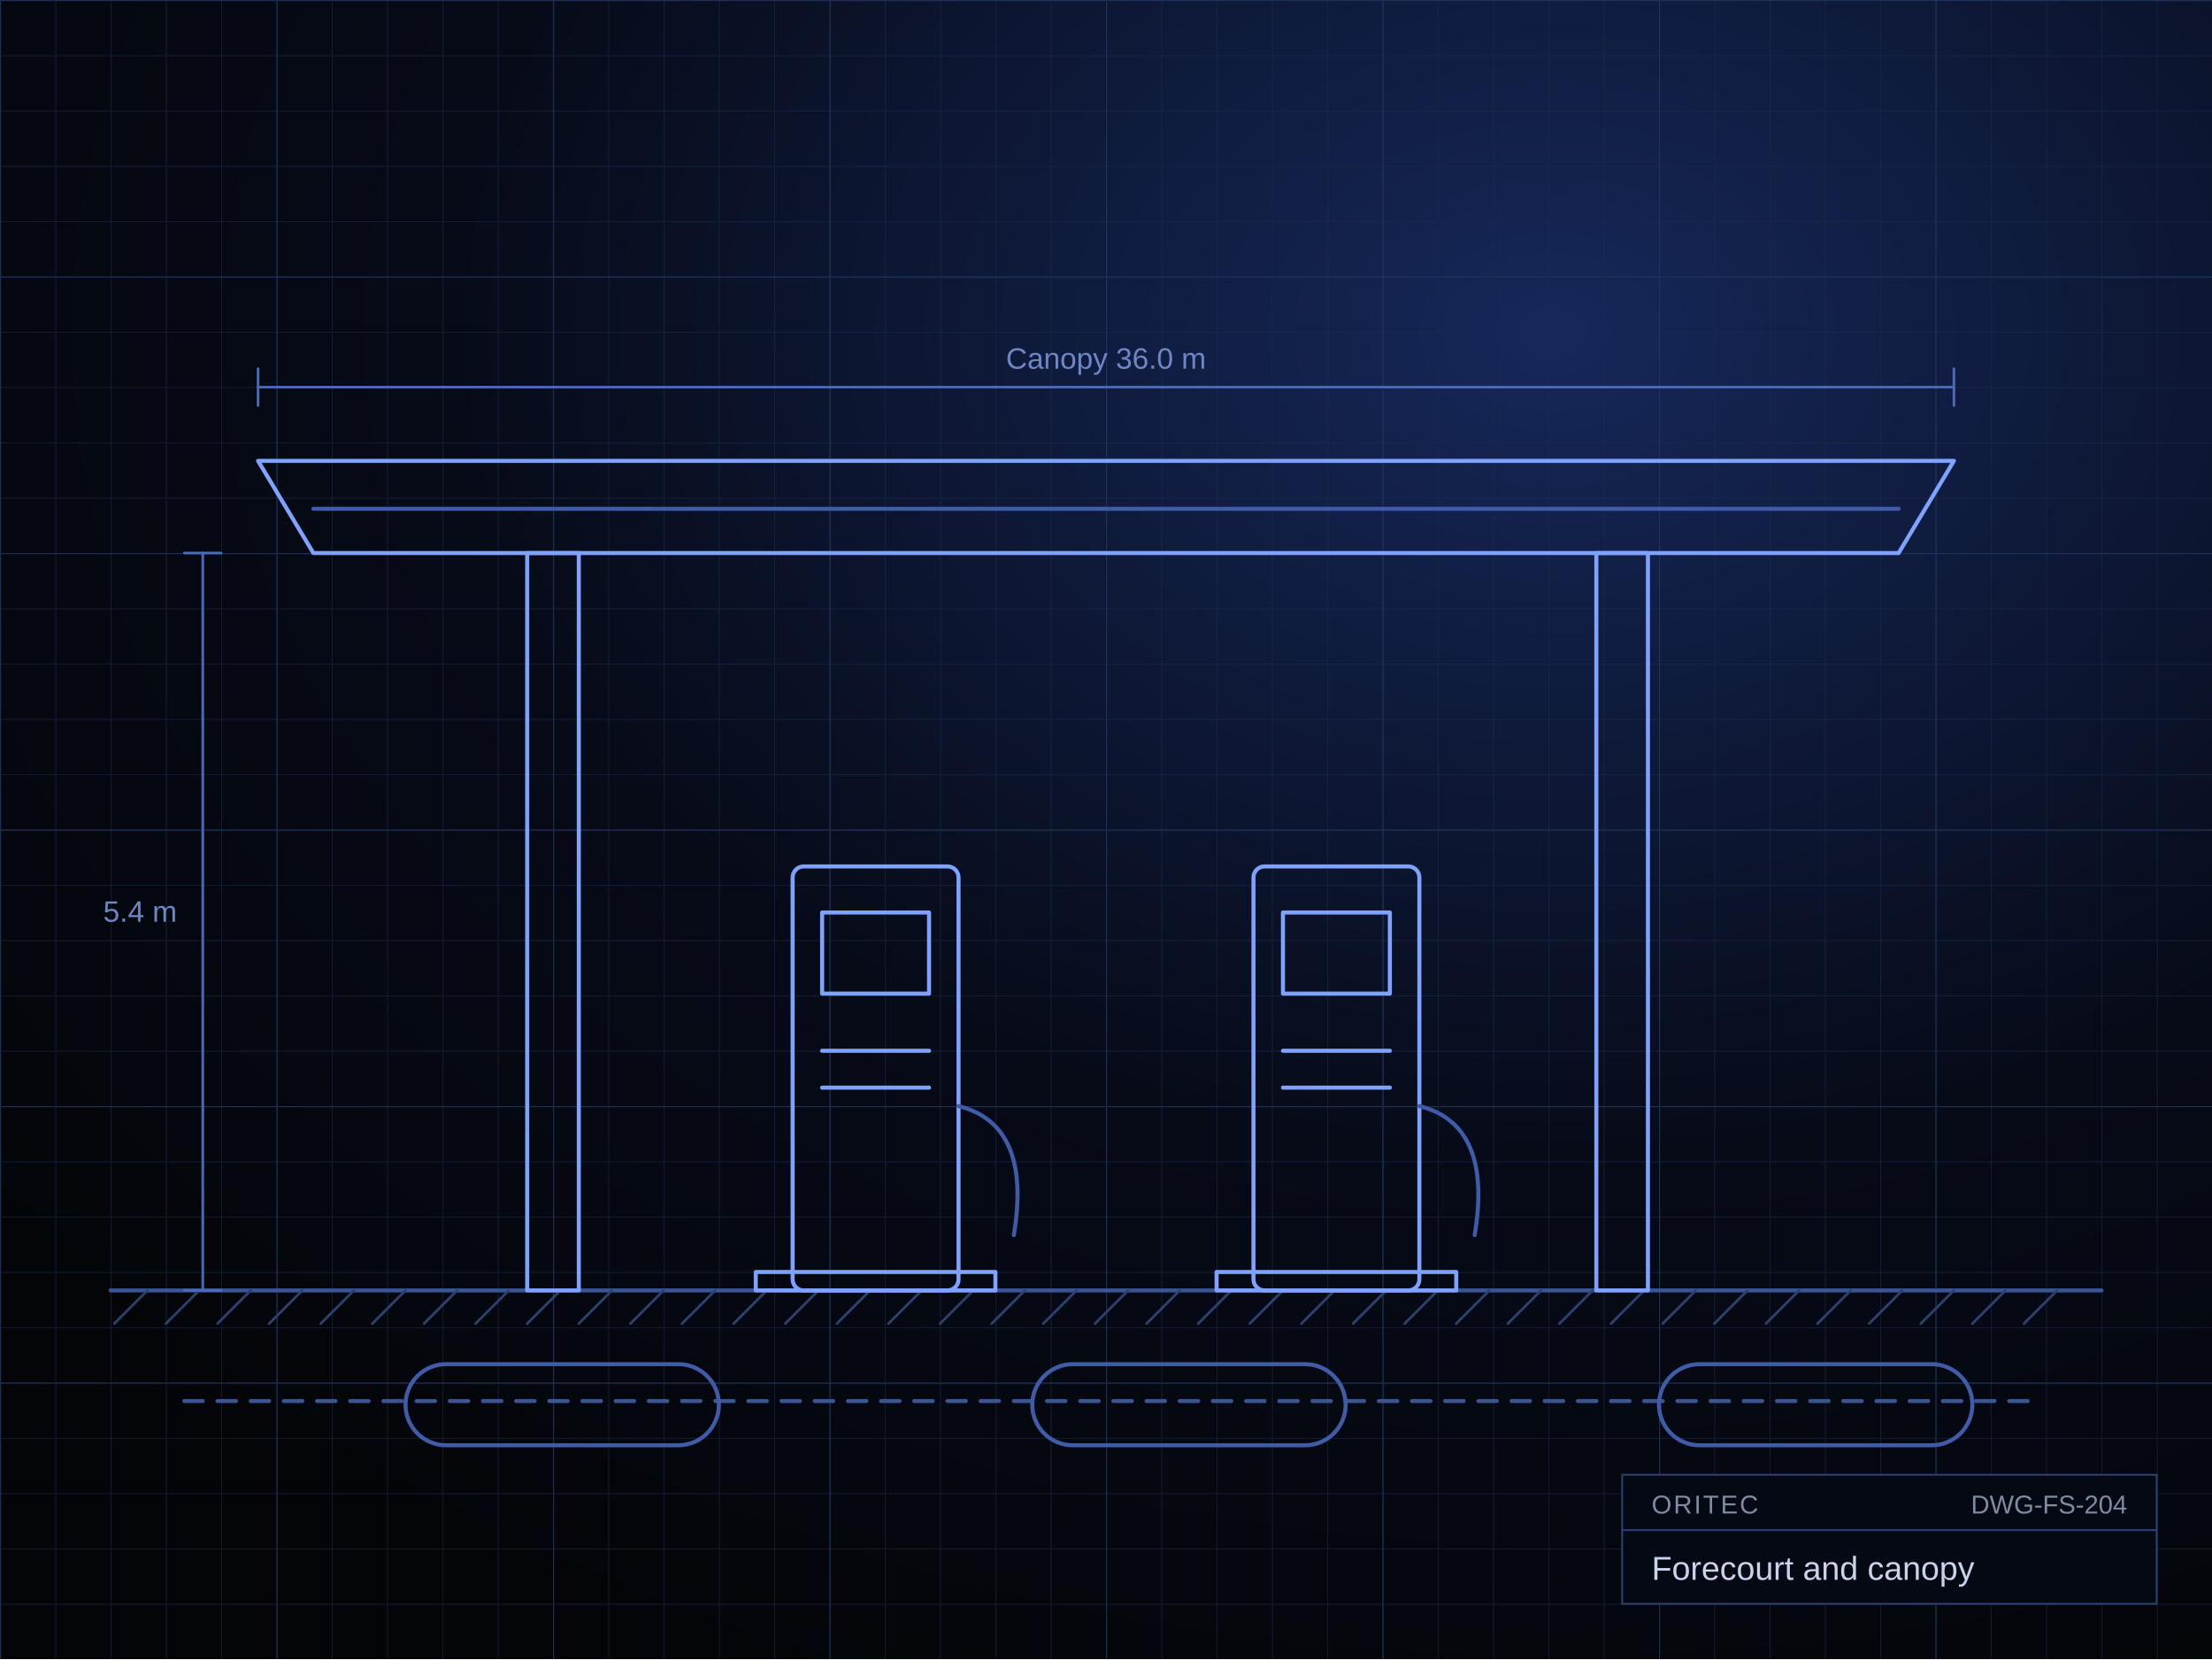
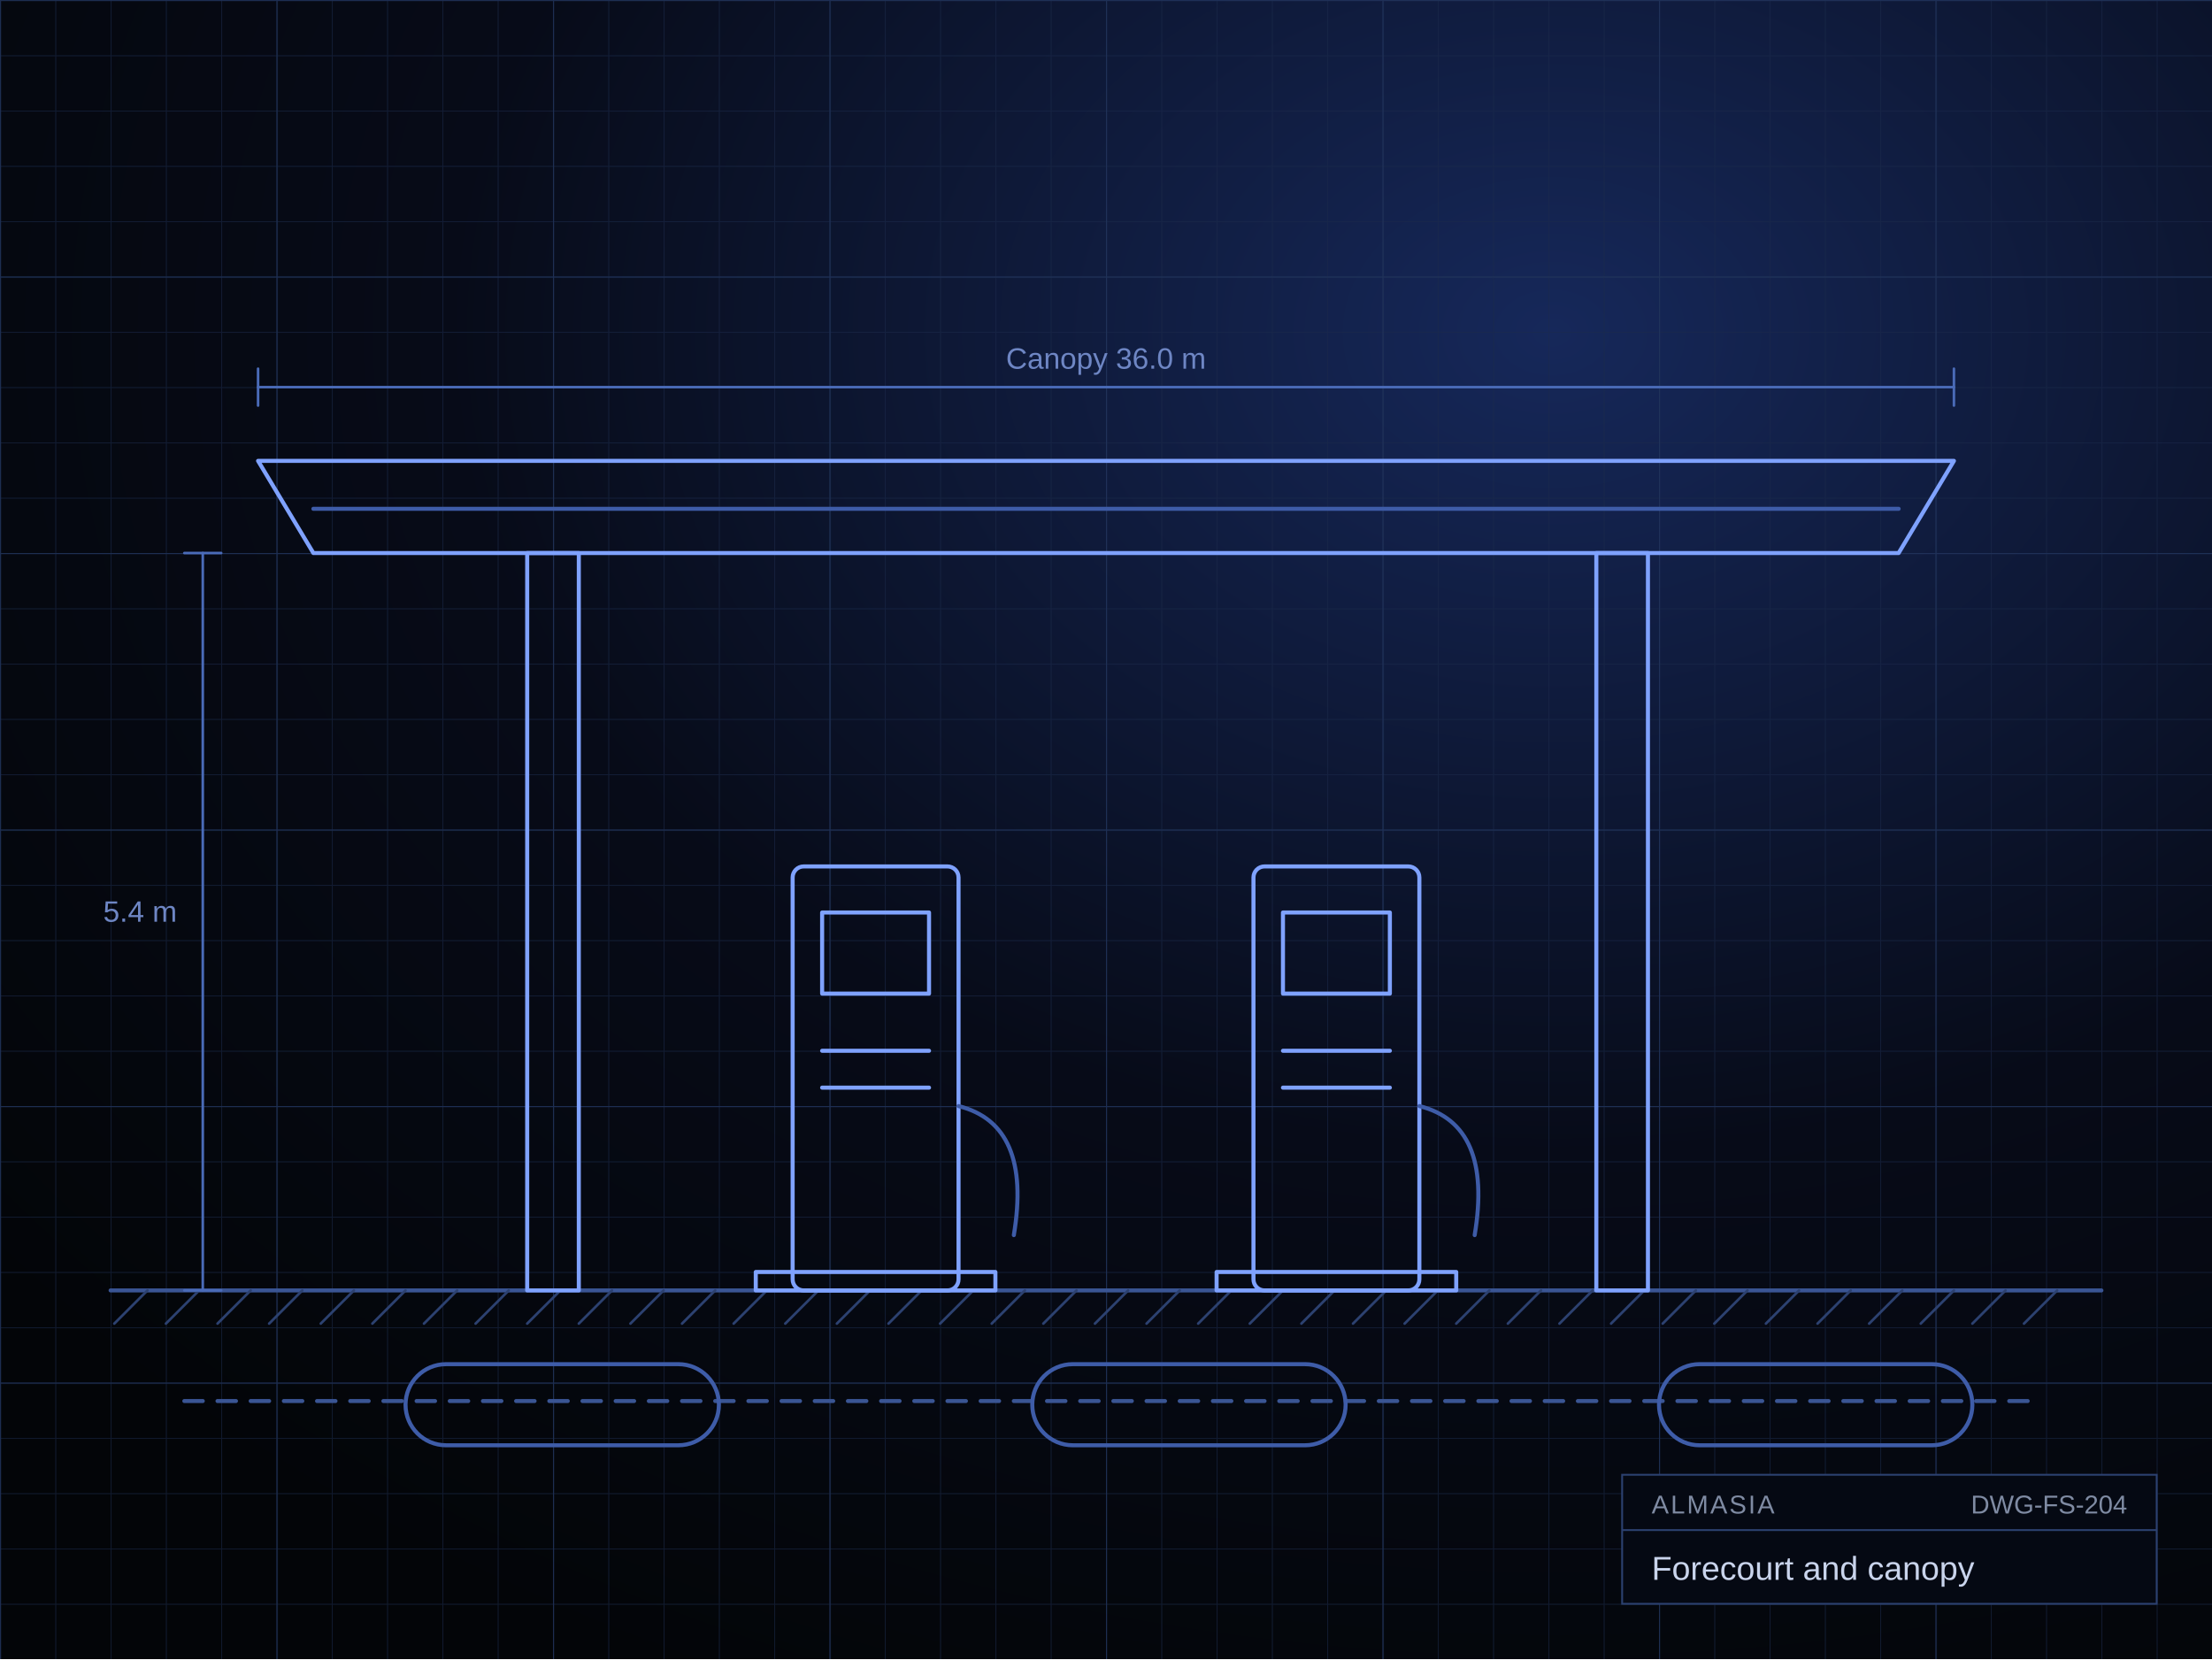
<svg xmlns="http://www.w3.org/2000/svg" viewBox="0 0 1200 900" role="img" aria-label="Forecourt and canopy">
  <defs>
    <pattern id="g" width="30" height="30" patternUnits="userSpaceOnUse">
      <path d="M30 0H0V30" fill="none" stroke="#1B2A4A" stroke-width="1" />
    </pattern>
    <pattern id="G" width="150" height="150" patternUnits="userSpaceOnUse">
      <path d="M150 0H0V150" fill="none" stroke="#22365F" stroke-width="1.2" />
    </pattern>
    <radialGradient id="l" cx="70%" cy="20%" r="90%">
      <stop offset="0" stop-color="#16285A" />
      <stop offset=".55" stop-color="#070B18" />
      <stop offset="1" stop-color="#030508" />
    </radialGradient>
  </defs>
  <rect width="1200" height="900" fill="url(#l)" />
  <rect width="1200" height="900" fill="url(#g)" opacity=".55" />
  <rect width="1200" height="900" fill="url(#G)" opacity=".7" />
  <g fill="none" stroke="#7FA2FF" stroke-width="2.2" stroke-linecap="round" stroke-linejoin="round">
    <line x1="60" y1="700" x2="1140" y2="700" stroke="#3A5594" />
    <line x1="80" y1="700" x2="62" y2="718" stroke="#2C4170" stroke-width="1.4" />
    <line x1="108" y1="700" x2="90" y2="718" stroke="#2C4170" stroke-width="1.4" />
    <line x1="136" y1="700" x2="118" y2="718" stroke="#2C4170" stroke-width="1.4" />
    <line x1="164" y1="700" x2="146" y2="718" stroke="#2C4170" stroke-width="1.4" />
    <line x1="192" y1="700" x2="174" y2="718" stroke="#2C4170" stroke-width="1.4" />
    <line x1="220" y1="700" x2="202" y2="718" stroke="#2C4170" stroke-width="1.4" />
    <line x1="248" y1="700" x2="230" y2="718" stroke="#2C4170" stroke-width="1.4" />
    <line x1="276" y1="700" x2="258" y2="718" stroke="#2C4170" stroke-width="1.4" />
    <line x1="304" y1="700" x2="286" y2="718" stroke="#2C4170" stroke-width="1.4" />
    <line x1="332" y1="700" x2="314" y2="718" stroke="#2C4170" stroke-width="1.4" />
    <line x1="360" y1="700" x2="342" y2="718" stroke="#2C4170" stroke-width="1.4" />
    <line x1="388" y1="700" x2="370" y2="718" stroke="#2C4170" stroke-width="1.4" />
    <line x1="416" y1="700" x2="398" y2="718" stroke="#2C4170" stroke-width="1.4" />
    <line x1="444" y1="700" x2="426" y2="718" stroke="#2C4170" stroke-width="1.4" />
    <line x1="472" y1="700" x2="454" y2="718" stroke="#2C4170" stroke-width="1.4" />
    <line x1="500" y1="700" x2="482" y2="718" stroke="#2C4170" stroke-width="1.4" />
    <line x1="528" y1="700" x2="510" y2="718" stroke="#2C4170" stroke-width="1.4" />
    <line x1="556" y1="700" x2="538" y2="718" stroke="#2C4170" stroke-width="1.4" />
    <line x1="584" y1="700" x2="566" y2="718" stroke="#2C4170" stroke-width="1.4" />
    <line x1="612" y1="700" x2="594" y2="718" stroke="#2C4170" stroke-width="1.4" />
    <line x1="640" y1="700" x2="622" y2="718" stroke="#2C4170" stroke-width="1.4" />
    <line x1="668" y1="700" x2="650" y2="718" stroke="#2C4170" stroke-width="1.4" />
    <line x1="696" y1="700" x2="678" y2="718" stroke="#2C4170" stroke-width="1.4" />
    <line x1="724" y1="700" x2="706" y2="718" stroke="#2C4170" stroke-width="1.4" />
    <line x1="752" y1="700" x2="734" y2="718" stroke="#2C4170" stroke-width="1.4" />
    <line x1="780" y1="700" x2="762" y2="718" stroke="#2C4170" stroke-width="1.4" />
    <line x1="808" y1="700" x2="790" y2="718" stroke="#2C4170" stroke-width="1.4" />
    <line x1="836" y1="700" x2="818" y2="718" stroke="#2C4170" stroke-width="1.4" />
    <line x1="864" y1="700" x2="846" y2="718" stroke="#2C4170" stroke-width="1.4" />
    <line x1="892" y1="700" x2="874" y2="718" stroke="#2C4170" stroke-width="1.4" />
    <line x1="920" y1="700" x2="902" y2="718" stroke="#2C4170" stroke-width="1.4" />
    <line x1="948" y1="700" x2="930" y2="718" stroke="#2C4170" stroke-width="1.4" />
    <line x1="976" y1="700" x2="958" y2="718" stroke="#2C4170" stroke-width="1.4" />
    <line x1="1004" y1="700" x2="986" y2="718" stroke="#2C4170" stroke-width="1.4" />
    <line x1="1032" y1="700" x2="1014" y2="718" stroke="#2C4170" stroke-width="1.4" />
    <line x1="1060" y1="700" x2="1042" y2="718" stroke="#2C4170" stroke-width="1.4" />
    <line x1="1088" y1="700" x2="1070" y2="718" stroke="#2C4170" stroke-width="1.4" />
    <line x1="1116" y1="700" x2="1098" y2="718" stroke="#2C4170" stroke-width="1.4" />
    <path d="M140 250 H1060 L1030 300 H170 Z" />
    <line x1="170" y1="276" x2="1030" y2="276" stroke="#3E5CA8" />
    <rect x="286" y="300" width="28" height="400" />
    <rect x="866" y="300" width="28" height="400" />
    <rect x="430" y="470" width="90" height="230" rx="6" />
    <rect x="446" y="495" width="58" height="44" />
    <line x1="446" y1="570" x2="504" y2="570" />
    <line x1="446" y1="590" x2="504" y2="590" />
    <path d="M520 600 q40 10 30 70" stroke="#3E5CA8" />
    <rect x="410" y="690" width="130" height="10" />
    <rect x="680" y="470" width="90" height="230" rx="6" />
    <rect x="696" y="495" width="58" height="44" />
    <line x1="696" y1="570" x2="754" y2="570" />
    <line x1="696" y1="590" x2="754" y2="590" />
    <path d="M770 600 q40 10 30 70" stroke="#3E5CA8" />
    <rect x="660" y="690" width="130" height="10" />
    <path d="M100 760 H1100" stroke="#3A5594" stroke-dasharray="10 8" />
    <rect x="220" y="740" width="170" height="44" rx="22" stroke="#3E5CA8" />
    <rect x="560" y="740" width="170" height="44" rx="22" stroke="#3E5CA8" />
    <rect x="900" y="740" width="170" height="44" rx="22" stroke="#3E5CA8" />
    <g stroke="#4A6BB8" stroke-width="1.4">
      <line x1="140" y1="210" x2="1060" y2="210" />
      <line x1="140" y1="200" x2="140" y2="220" />
      <line x1="1060" y1="200" x2="1060" y2="220" />
    </g>
    <text x="600.0" y="200" fill="#6E86C4" stroke="none" font-family="Manrope, Arial" font-size="16" text-anchor="middle">Canopy 36.0 m</text>
    <g stroke="#4A6BB8" stroke-width="1.4">
      <line x1="110" y1="300" x2="110" y2="700" />
      <line x1="100" y1="300" x2="120" y2="300" />
      <line x1="100" y1="700" x2="120" y2="700" />
    </g>
    <text x="96" y="500.0" fill="#6E86C4" stroke="none" font-family="Manrope, Arial" font-size="16" text-anchor="end">5.4 m</text>
  </g>
  <g font-family="Manrope, Arial, sans-serif" fill="#7F8BA3" font-size="18">
    <rect x="880" y="800" width="290" height="70" fill="#050913" stroke="#2C4170" />
    <line x1="880" y1="830" x2="1170" y2="830" stroke="#2C4170" />
-     <text x="896" y="821" font-size="14" letter-spacing="1">ORITEC</text>
+     <text x="896" y="821" font-size="14" letter-spacing="1">ALMASIA</text>
    <text x="1154" y="821" font-size="14" text-anchor="end">DWG-FS-204</text>
    <text x="896" y="857" fill="#C9D4EC">Forecourt and canopy</text>
  </g>
</svg>
